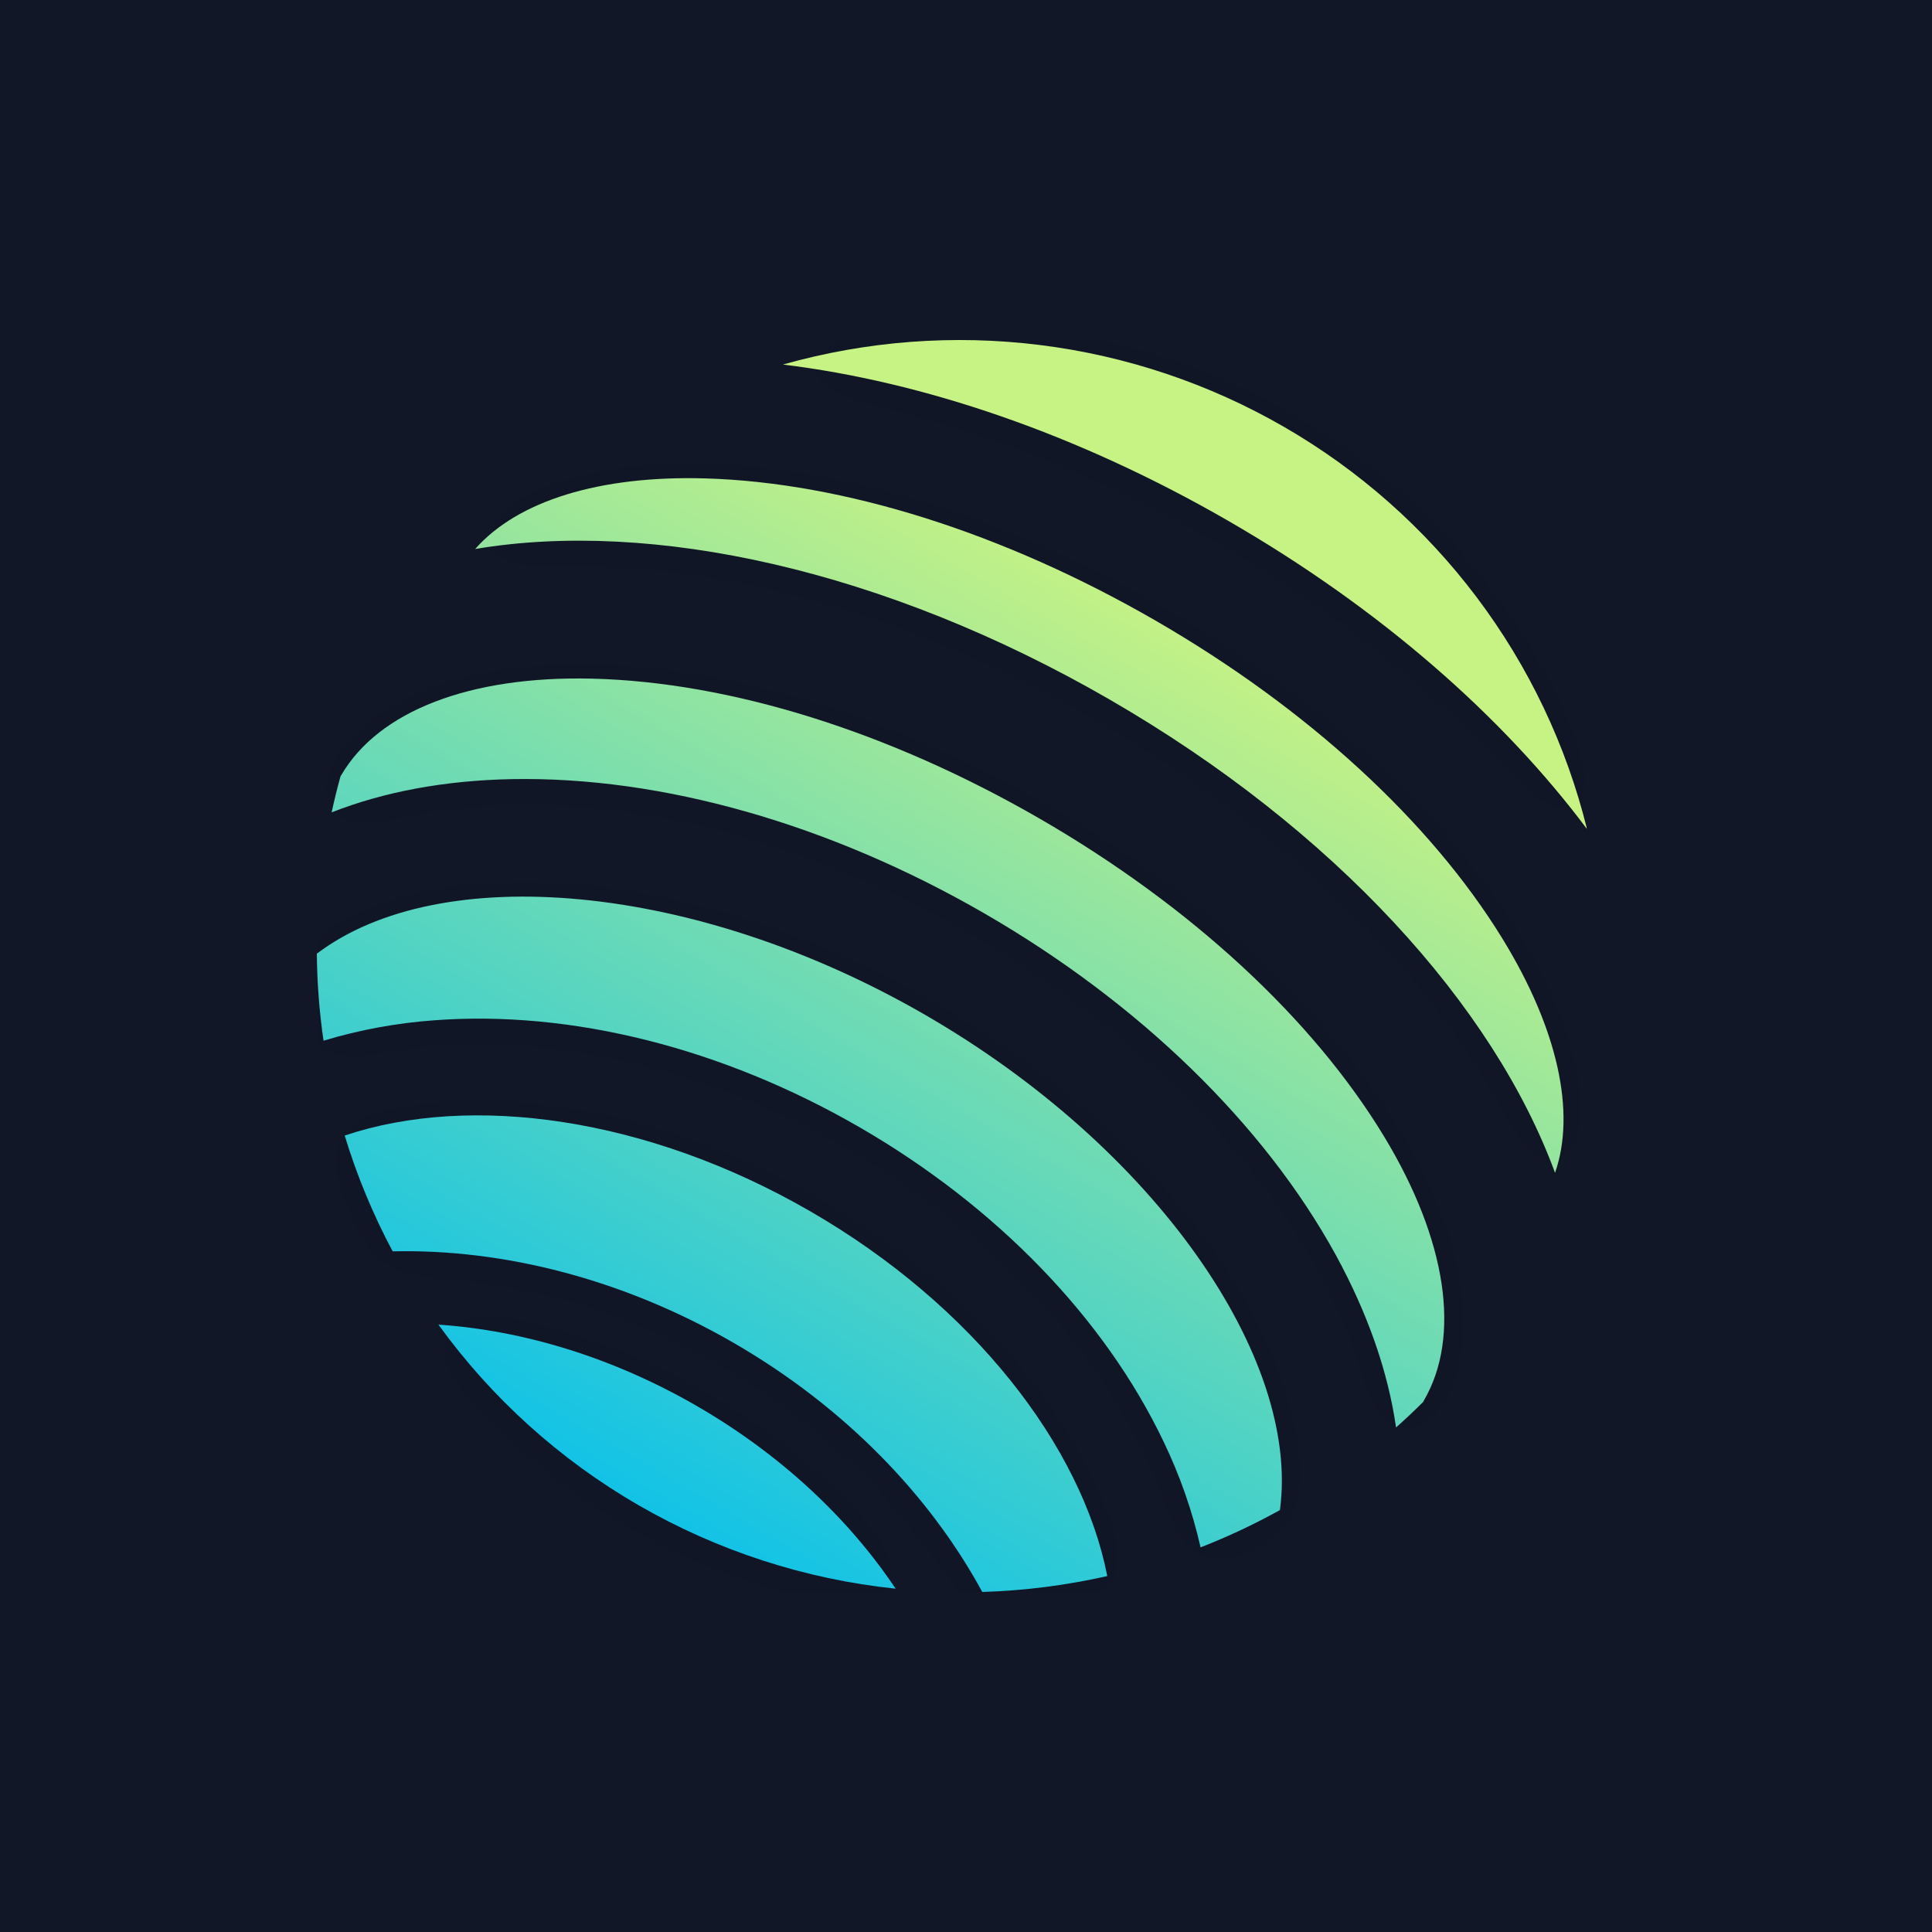
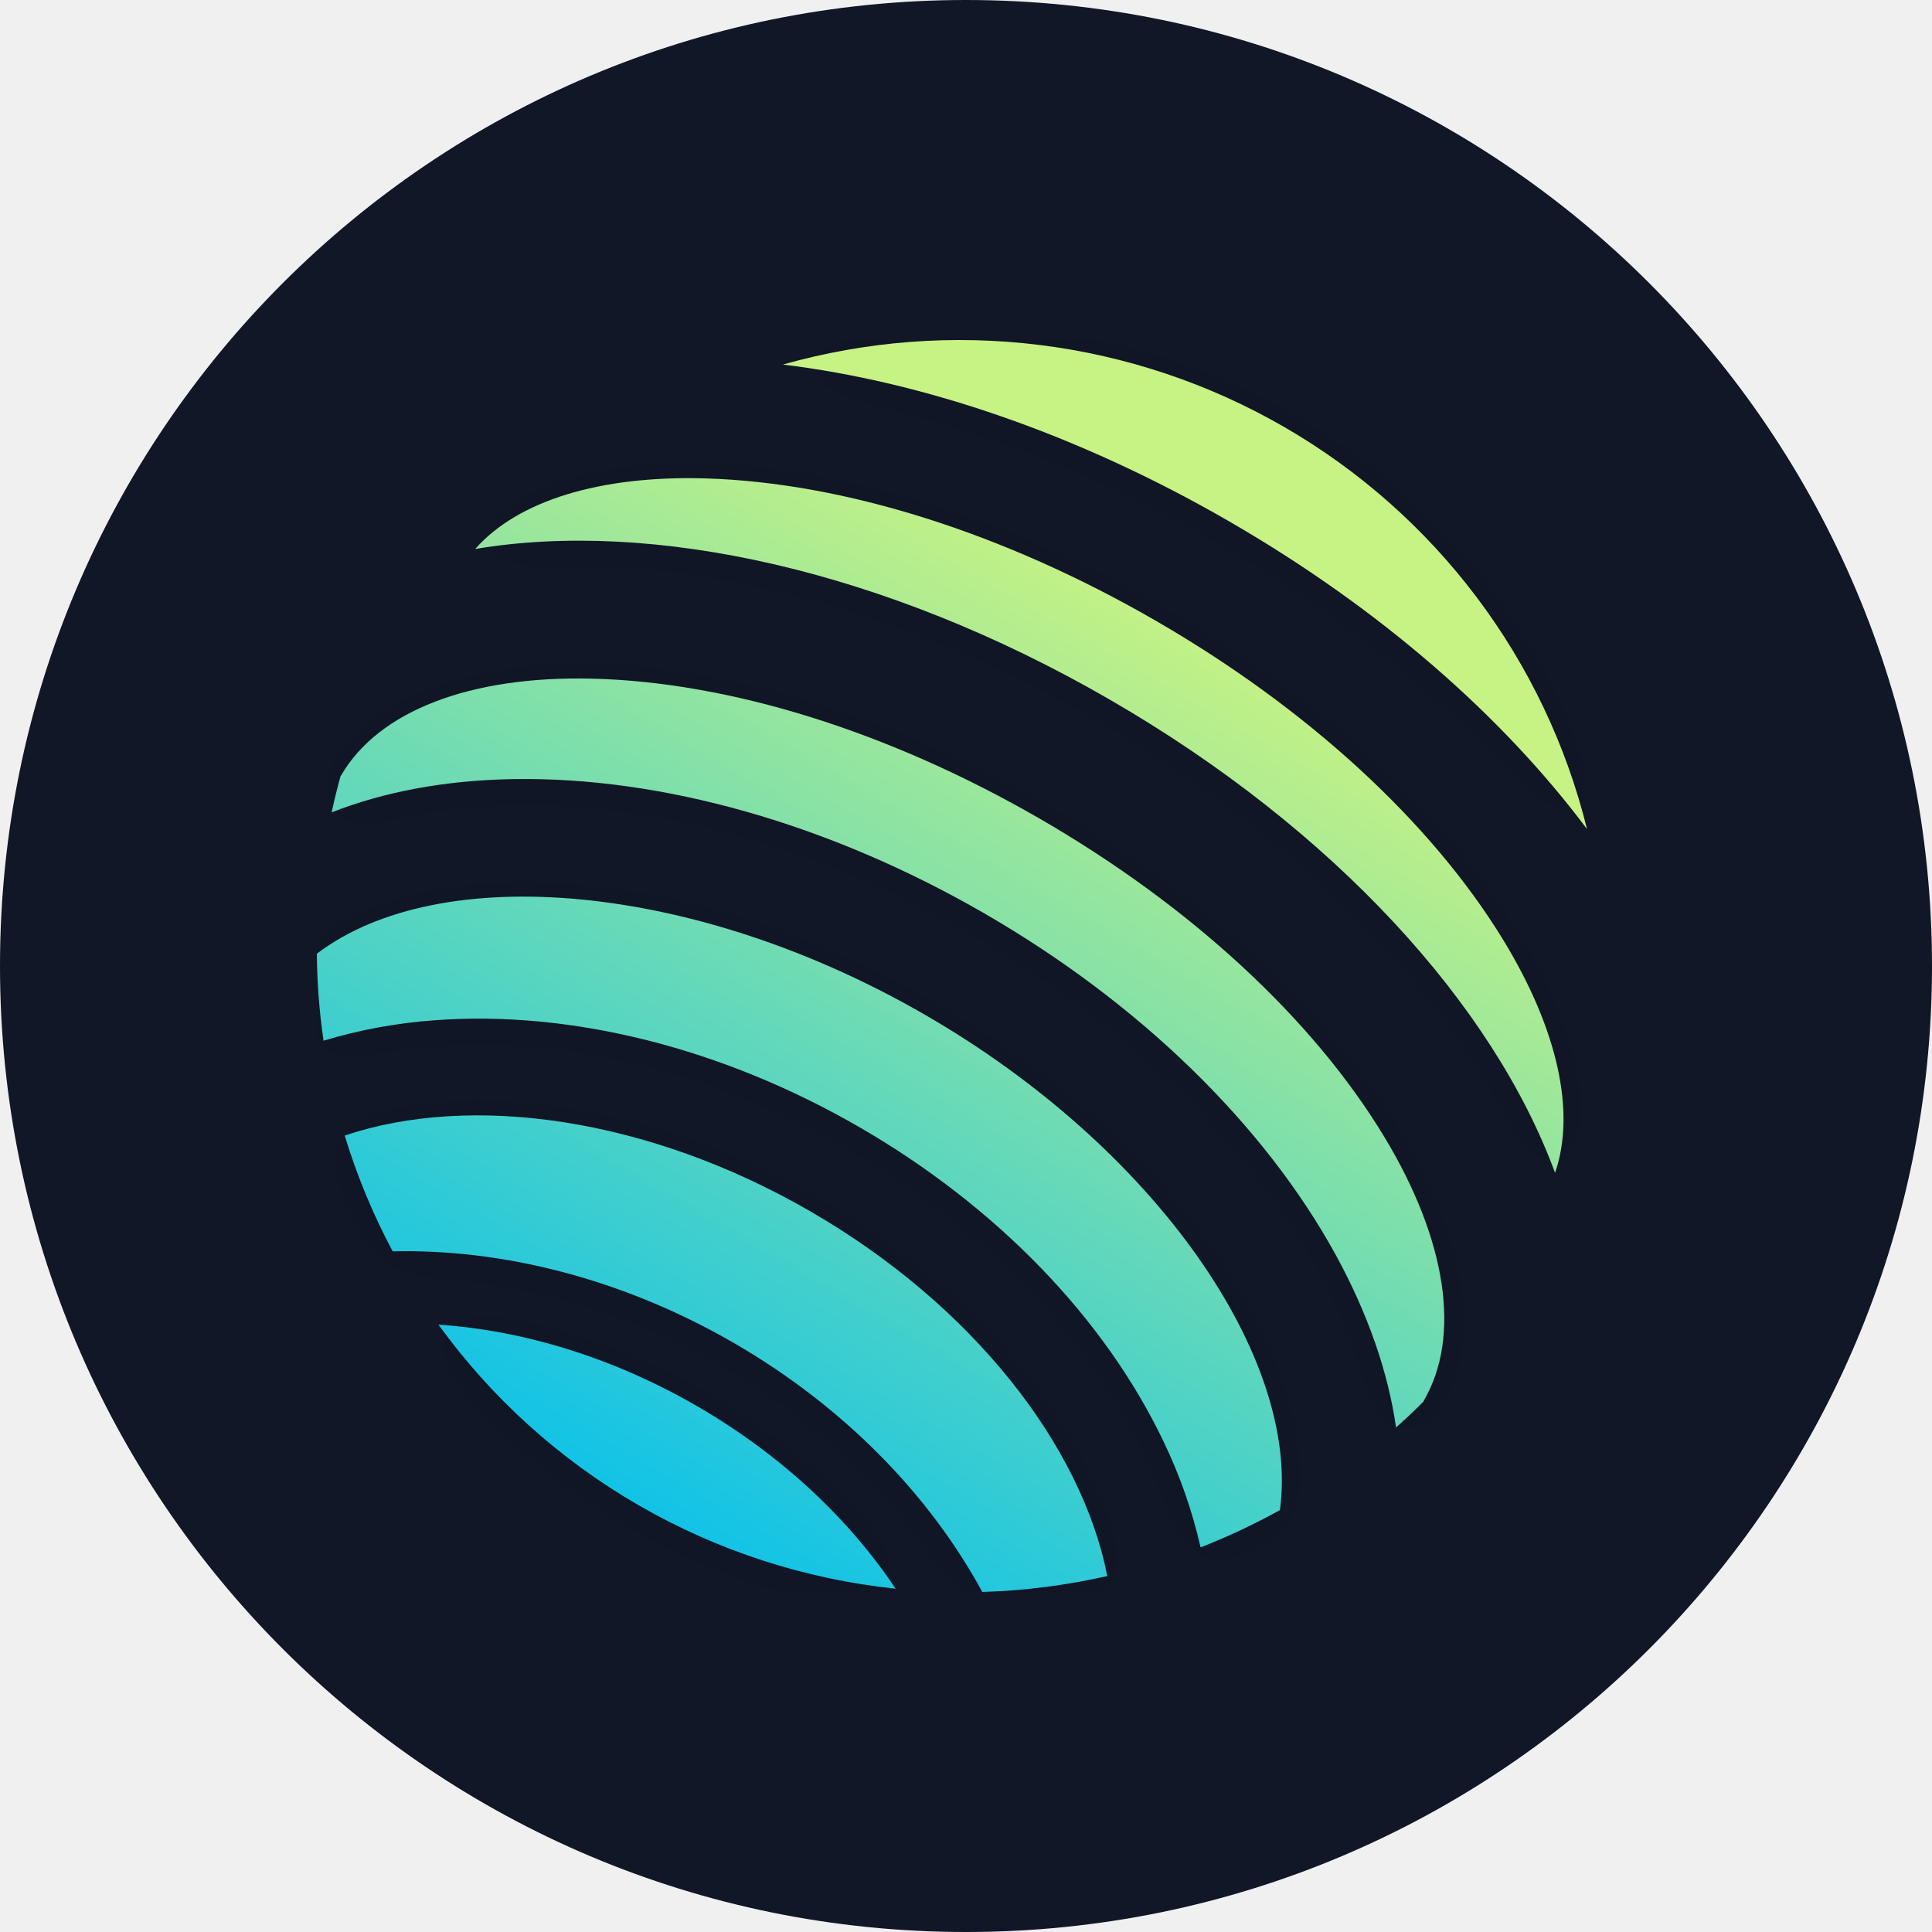
<svg xmlns="http://www.w3.org/2000/svg" width="250" height="250" viewBox="0 0 250 250" fill="none">
-   <rect width="250" height="250" fill="#111727" />
+   <rect width="250" height="250" rx="125" fill="#111727" />
  <mask id="mask0_103_38" style="mask-type:luminance" maskUnits="userSpaceOnUse" x="41" y="44" width="165" height="162">
    <path d="M205.361 44H41V206H205.361V44Z" fill="white" />
  </mask>
  <g mask="url(#mask0_103_38)">
    <g filter="url(#filter0_d_103_38)">
      <path d="M56.735 171.406C63.617 180.926 72.446 188.891 82.641 194.781C92.837 200.669 104.169 204.349 115.895 205.577C109.862 196.55 101.093 188.245 90.145 181.922C79.198 175.599 67.605 172.145 56.735 171.406Z" fill="url(#paint0_linear_103_38)" />
      <path d="M104.855 156.744C83.764 144.559 60.937 141.454 44.603 146.94C46.18 152.122 48.259 157.14 50.812 161.923C65.004 161.596 80.498 165.429 94.916 173.756C109.334 182.083 120.361 193.576 127.109 206C132.555 205.834 137.971 205.144 143.283 203.941C139.981 187.116 125.941 168.932 104.855 156.744Z" fill="url(#paint1_linear_103_38)" />
      <path d="M205.361 107.286C202.68 96.439 197.828 86.242 191.095 77.301C184.362 68.361 175.887 60.861 166.175 55.251C156.463 49.64 145.714 46.033 134.569 44.645C123.424 43.256 112.112 44.116 101.309 47.172C119.357 49.368 139.391 56.106 159.037 67.456C178.685 78.806 194.508 92.773 205.361 107.286Z" fill="url(#paint2_linear_103_38)" />
      <path d="M179.102 147.064C169.863 131.807 154.038 117.198 134.542 105.936C115.047 94.673 94.45 88.24 76.562 87.815C60.824 87.444 49.013 91.993 44.164 100.294C44.137 100.343 44.098 100.389 44.068 100.439C43.631 101.996 43.256 103.555 42.914 105.12C49.684 102.462 57.527 100.983 66.249 100.818C85.645 100.456 107.352 106.625 127.383 118.197C147.414 129.77 163.568 145.472 172.856 162.401C177.02 170.028 179.618 177.537 180.648 184.711C181.846 183.646 183.022 182.545 184.163 181.4C184.193 181.348 184.212 181.293 184.242 181.238C189.091 172.93 187.216 160.476 179.102 147.064Z" fill="url(#paint3_linear_103_38)" />
      <path d="M119.71 131.321C89.856 114.073 56.865 111.371 41 123.408C41.031 127.175 41.321 130.936 41.867 134.665C46.534 133.258 51.344 132.372 56.208 132.024C73.936 130.697 93.481 135.61 111.217 145.861C128.954 156.113 142.935 170.572 150.561 186.531C152.669 190.904 154.277 195.497 155.354 200.226C158.883 198.851 162.313 197.239 165.622 195.402C168.278 175.733 149.573 148.571 119.71 131.321Z" fill="url(#paint4_linear_103_38)" />
-       <path d="M194.457 121.528C185.115 106.287 169.15 91.636 149.517 80.3C129.884 68.964 109.207 62.429 91.26 61.905C77.58 61.512 66.983 64.809 61.489 71.039C84.303 67.195 114.395 73.656 143.561 90.505C172.729 107.355 193.287 130.154 201.222 151.764C203.942 143.937 201.575 133.15 194.457 121.528Z" fill="url(#paint5_linear_103_38)" />
+       <path d="M194.457 121.528C185.115 106.287 169.15 91.636 149.517 80.3C129.884 68.964 109.207 62.429 91.26 61.905C77.58 61.512 66.983 64.809 61.489 71.039C84.303 67.195 114.395 73.656 143.562 90.505C172.729 107.355 193.287 130.154 201.222 151.764C203.942 143.937 201.575 133.15 194.457 121.528Z" fill="url(#paint5_linear_103_38)" />
    </g>
  </g>
  <defs>
    <filter id="filter0_d_103_38" x="34.396" y="38.056" width="177.569" height="175.208" filterUnits="userSpaceOnUse" color-interpolation-filters="sRGB">
      <feFlood flood-opacity="0" result="BackgroundImageFix" />
      <feColorMatrix in="SourceAlpha" type="matrix" values="0 0 0 0 0 0 0 0 0 0 0 0 0 0 0 0 0 0 127 0" result="hardAlpha" />
      <feOffset dy="0.66" />
      <feGaussianBlur stdDeviation="3.302" />
      <feComposite in2="hardAlpha" operator="out" />
      <feColorMatrix type="matrix" values="0 0 0 0 0 0 0 0 0 0 0 0 0 0 0 0 0 0 0.1 0" />
      <feBlend mode="normal" in2="BackgroundImageFix" result="effect1_dropShadow_103_38" />
      <feBlend mode="normal" in="SourceGraphic" in2="effect1_dropShadow_103_38" result="shape" />
    </filter>
    <linearGradient id="paint0_linear_103_38" x1="150.455" y1="76.906" x2="75.569" y2="206.364" gradientUnits="userSpaceOnUse">
      <stop offset="0" stop-color="#C7F284" />
      <stop offset="1" stop-color="#00BEF0" />
    </linearGradient>
    <linearGradient id="paint1_linear_103_38" x1="150.455" y1="76.906" x2="75.569" y2="206.364" gradientUnits="userSpaceOnUse">
      <stop offset="0" stop-color="#C7F284" />
      <stop offset="1" stop-color="#00BEF0" />
    </linearGradient>
    <linearGradient id="paint2_linear_103_38" x1="150.455" y1="76.906" x2="75.569" y2="206.364" gradientUnits="userSpaceOnUse">
      <stop offset="0" stop-color="#C7F284" />
      <stop offset="1" stop-color="#00BEF0" />
    </linearGradient>
    <linearGradient id="paint3_linear_103_38" x1="150.455" y1="76.906" x2="75.569" y2="206.364" gradientUnits="userSpaceOnUse">
      <stop offset="0" stop-color="#C7F284" />
      <stop offset="1" stop-color="#00BEF0" />
    </linearGradient>
    <linearGradient id="paint4_linear_103_38" x1="150.455" y1="76.906" x2="75.569" y2="206.364" gradientUnits="userSpaceOnUse">
      <stop offset="0" stop-color="#C7F284" />
      <stop offset="1" stop-color="#00BEF0" />
    </linearGradient>
    <linearGradient id="paint5_linear_103_38" x1="150.455" y1="76.906" x2="75.569" y2="206.364" gradientUnits="userSpaceOnUse">
      <stop offset="0" stop-color="#C7F284" />
      <stop offset="1" stop-color="#00BEF0" />
    </linearGradient>
  </defs>
</svg>
